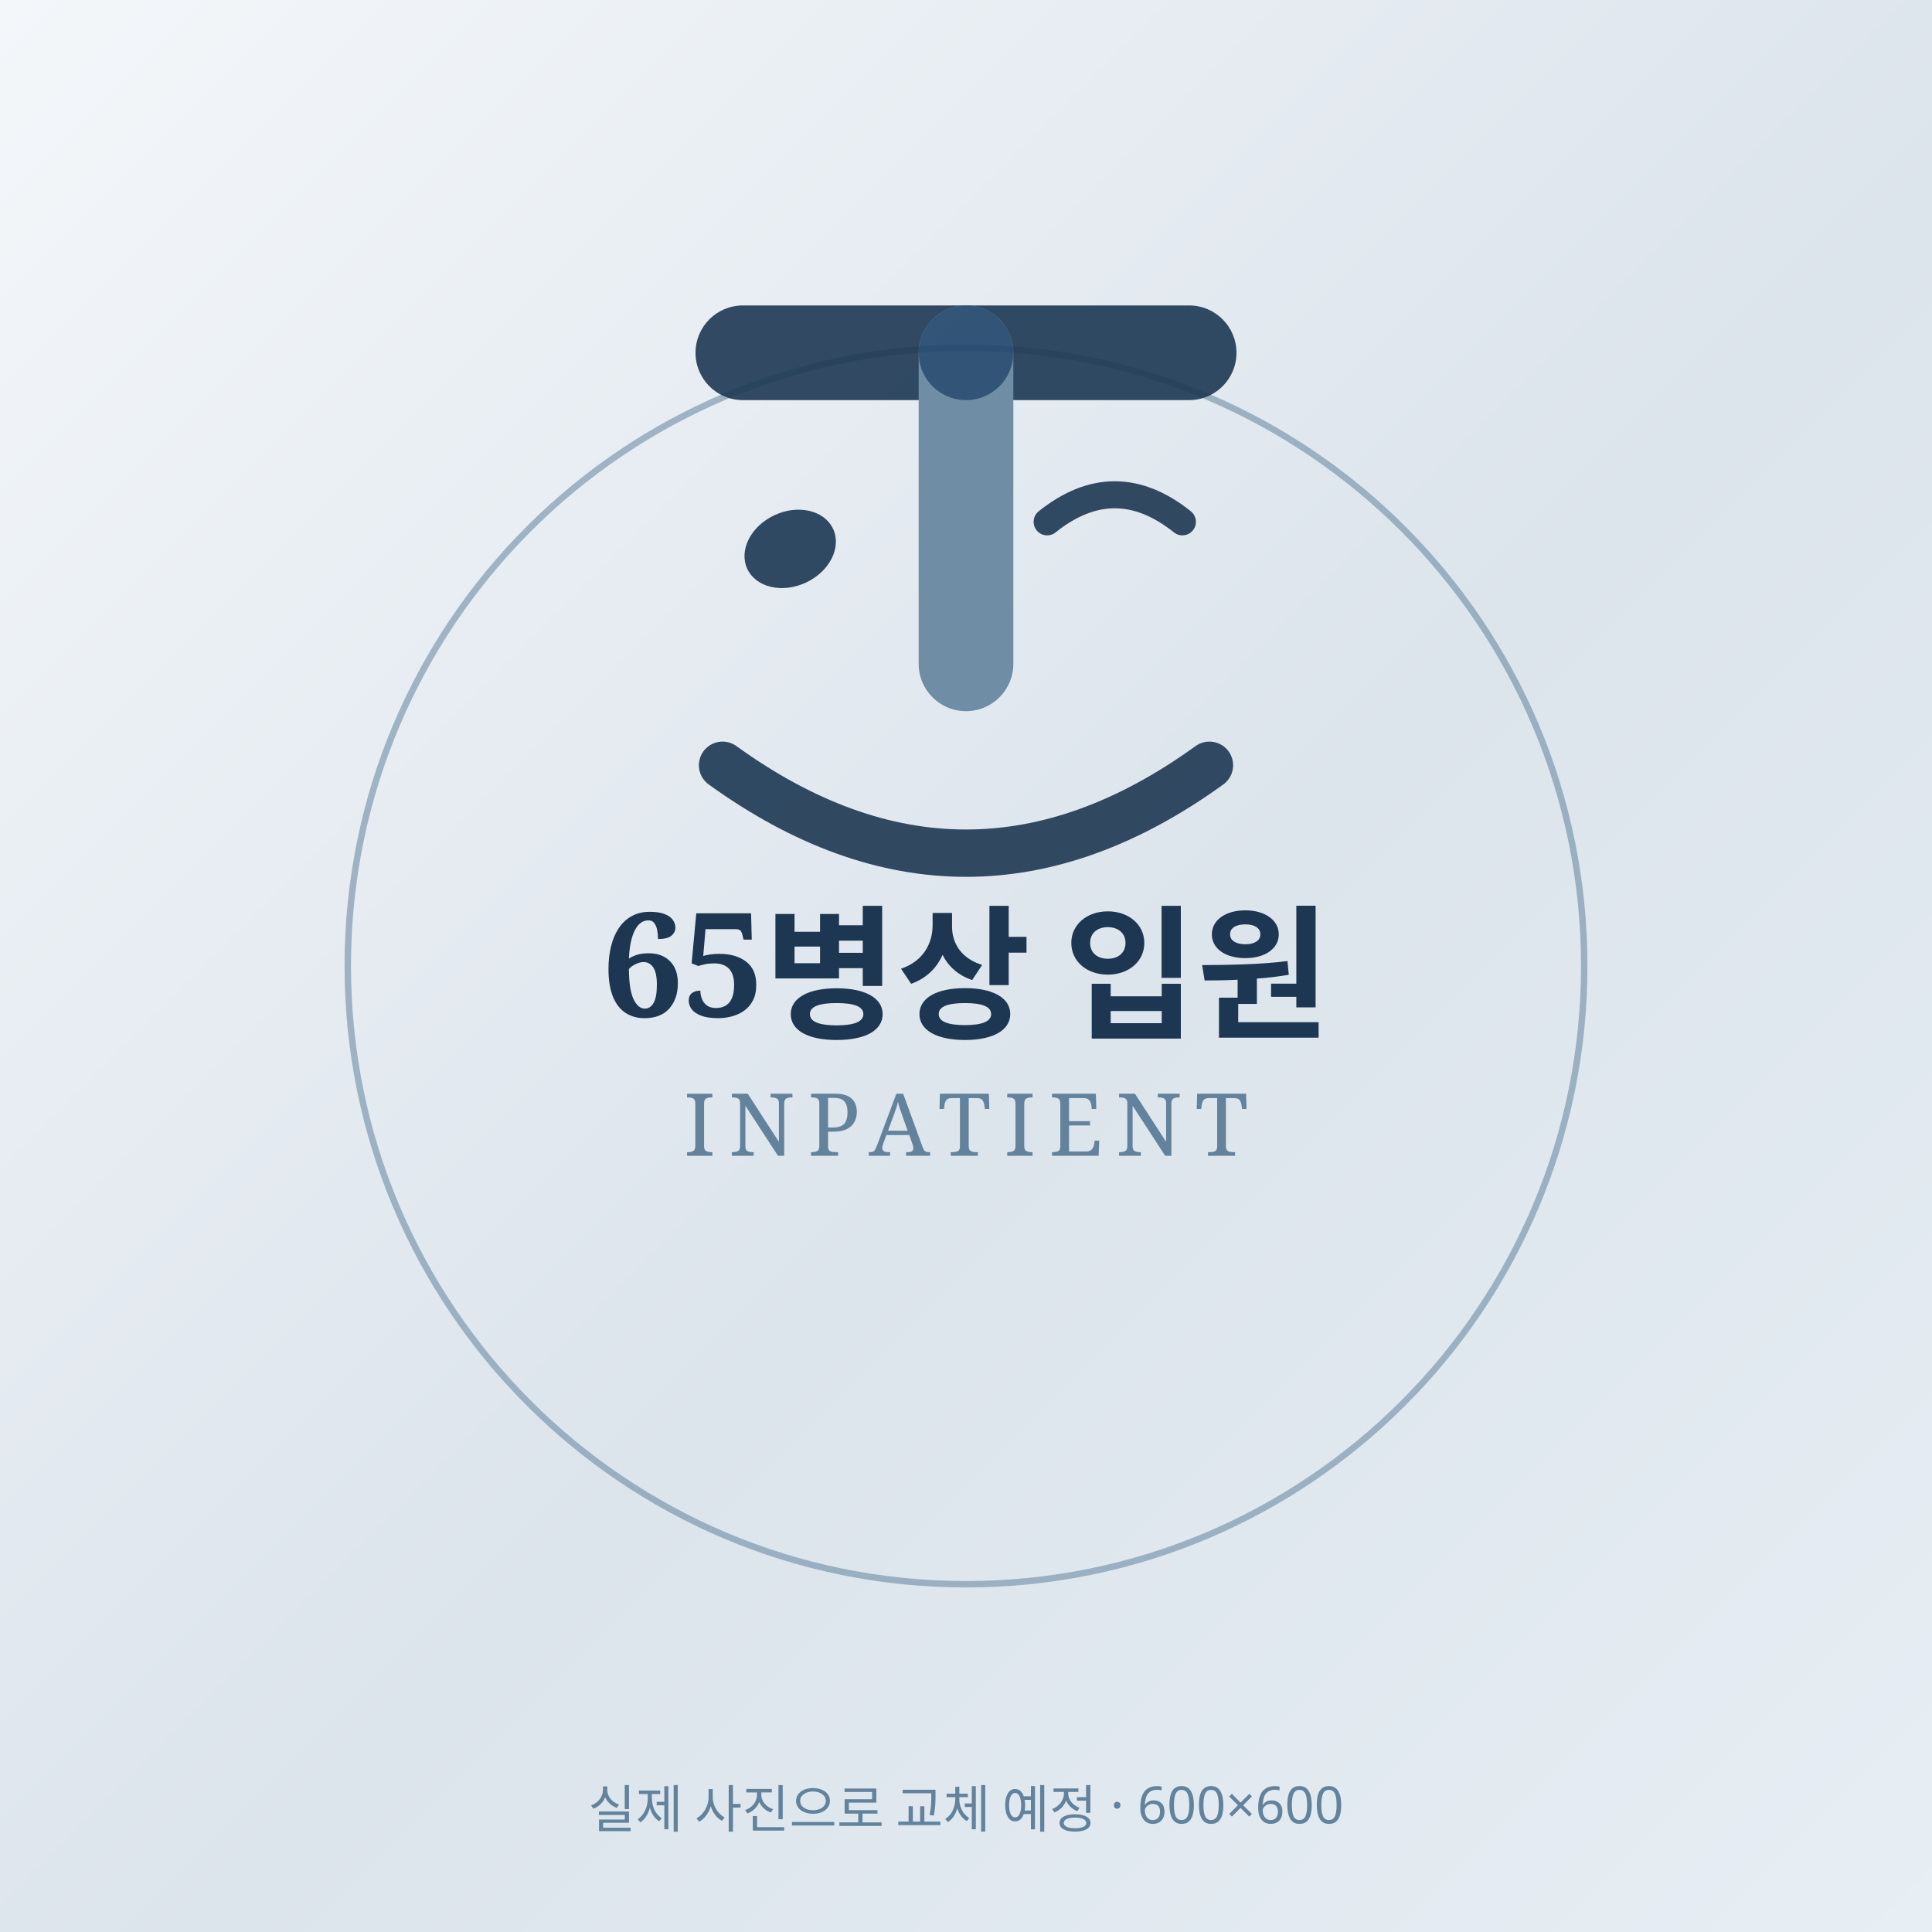
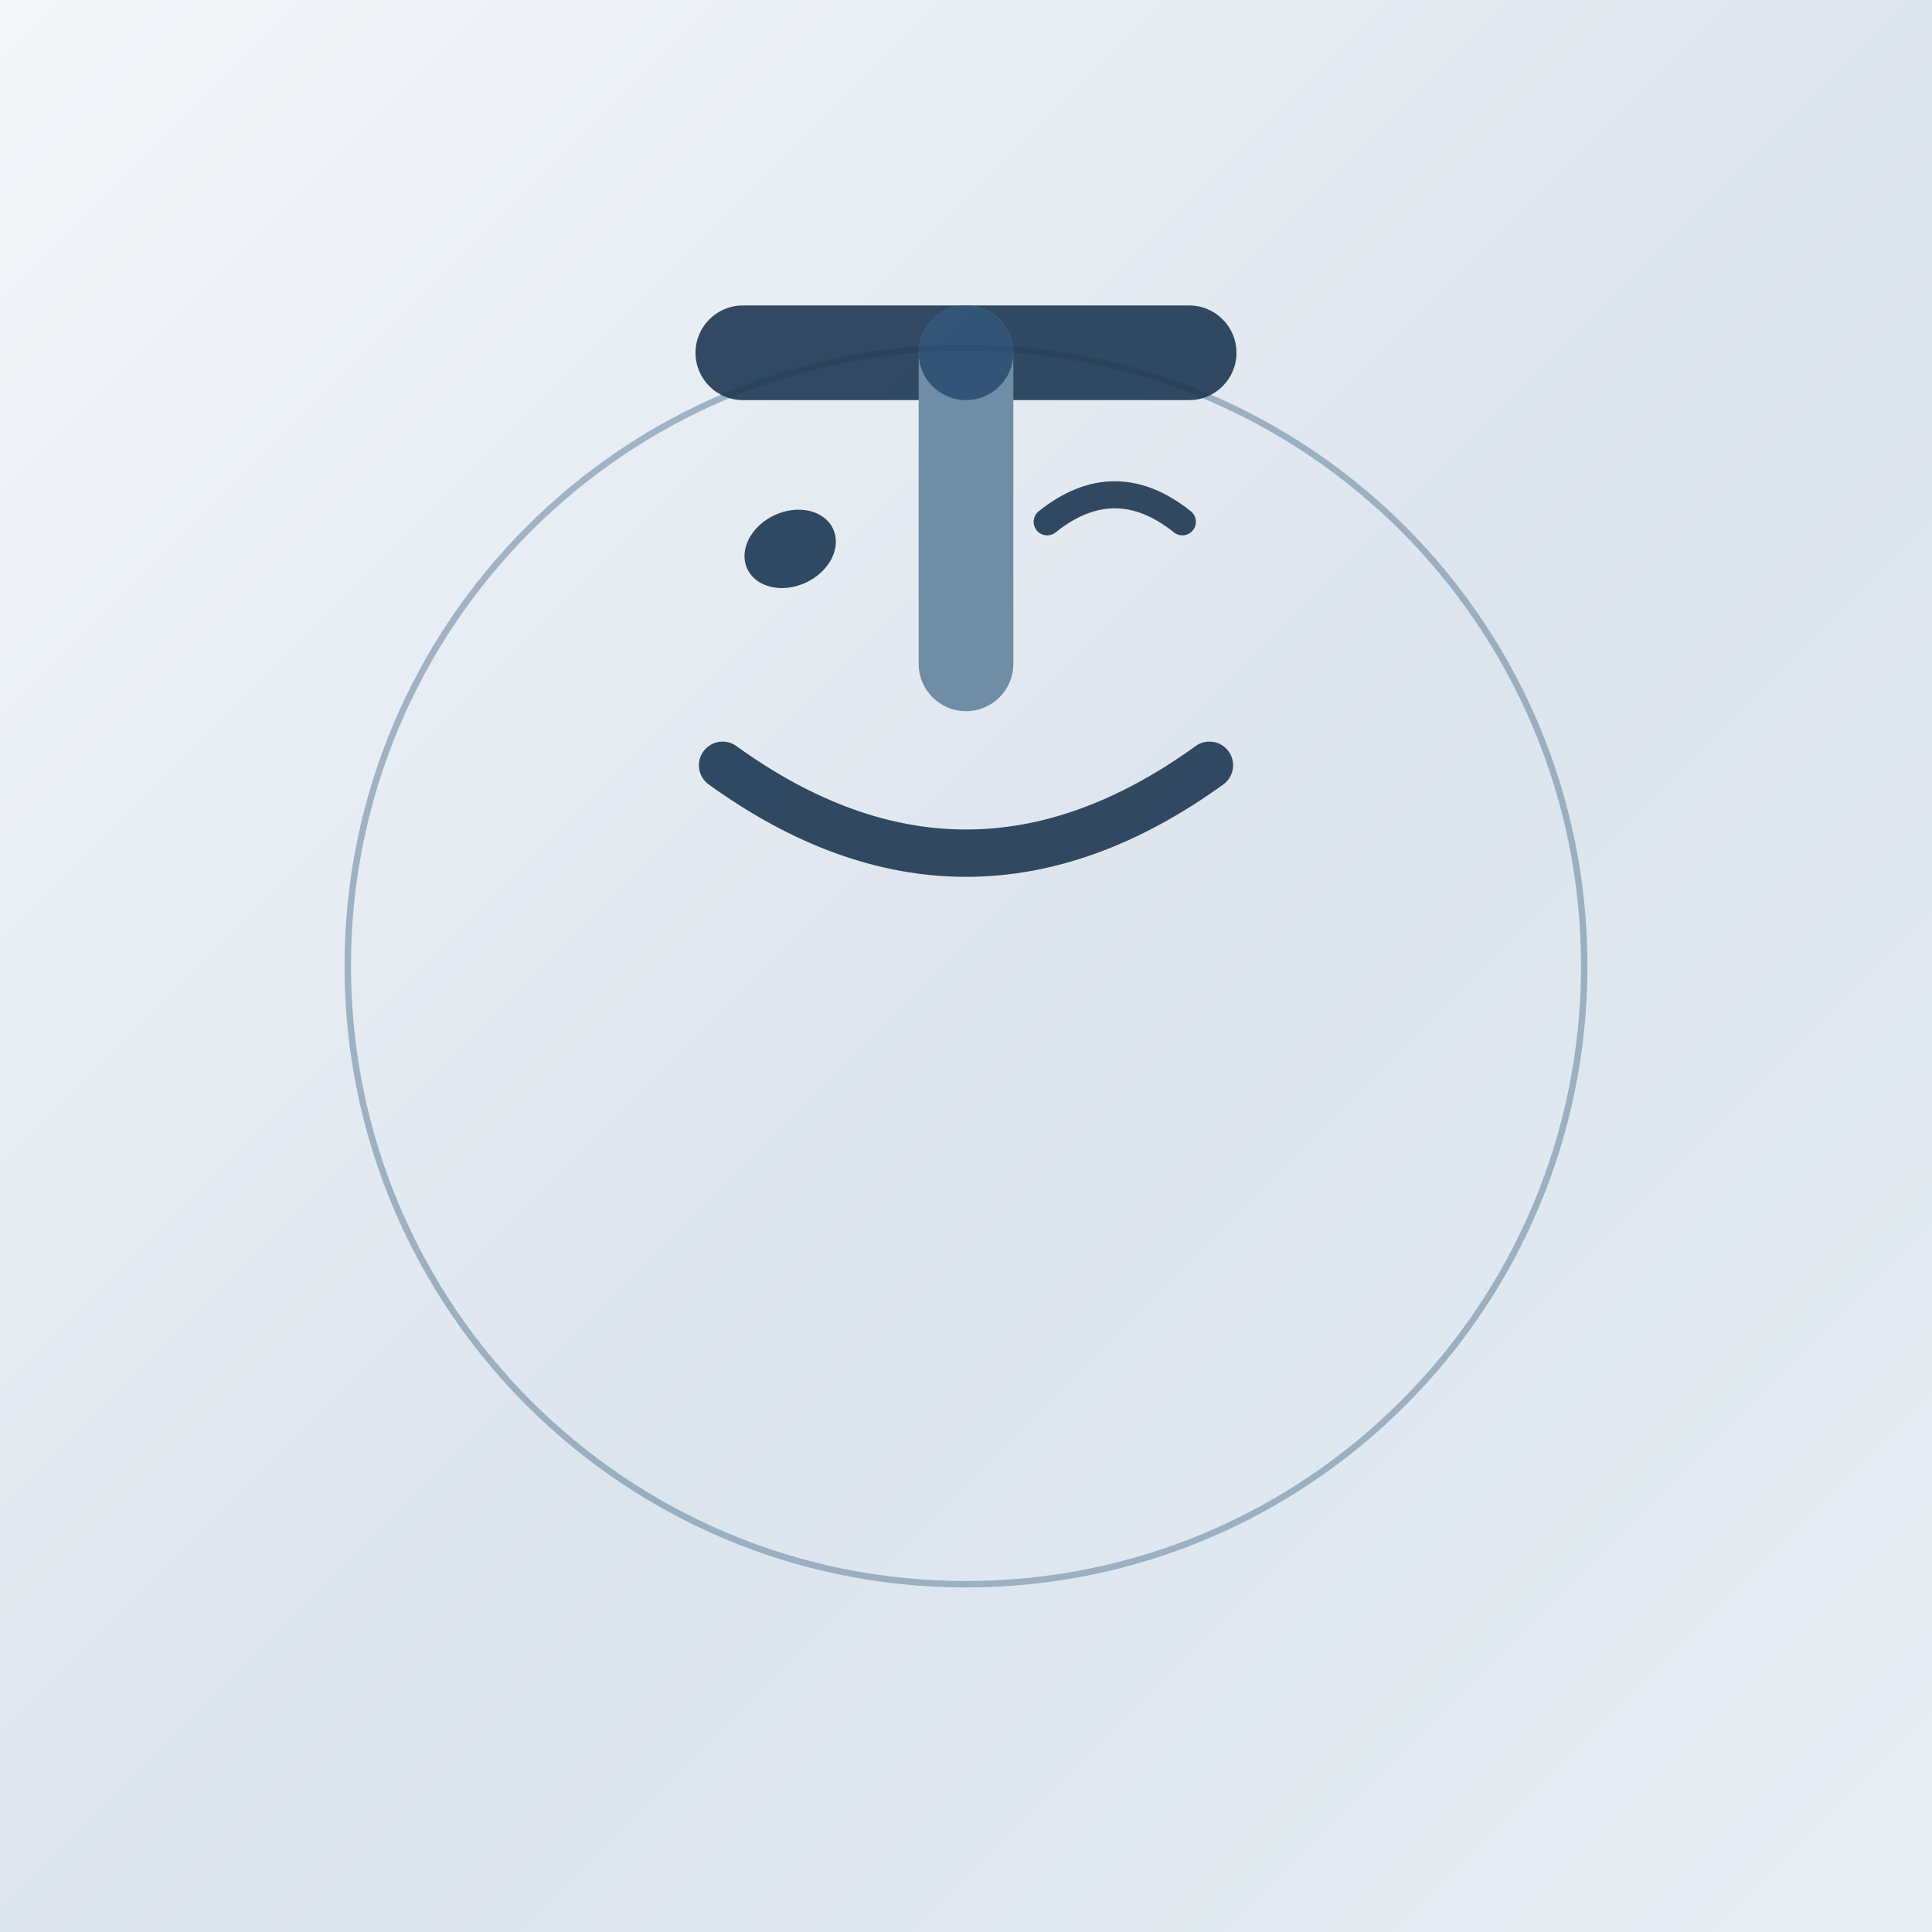
<svg xmlns="http://www.w3.org/2000/svg" viewBox="0 0 600 600" width="600" height="600" role="img" aria-label="65병상 입원 (자리표시 이미지)">
  <defs>
    <linearGradient id="g" x1="0" y1="0" x2="1" y2="1">
      <stop offset="0" stop-color="#F4F7FA" />
      <stop offset=".55" stop-color="#DCE4EC" />
      <stop offset="1" stop-color="#E7EEF4" />
    </linearGradient>
  </defs>
  <rect width="600" height="600" fill="url(#g)" />
  <circle cx="300" cy="300" r="192" fill="none" stroke="rgba(99,131,156,.55)" stroke-width="2" />
  <g transform="translate(207.6,82.26) scale(2.1)" opacity=".9">
    <rect x="4" y="6" width="80" height="14" rx="7" fill="#1D3752" />
    <rect x="37" y="6" width="14" height="60" rx="7" fill="#63839C" />
    <rect x="37" y="6" width="14" height="14" rx="7" fill="#1F4569" />
    <ellipse cx="18" cy="42" rx="7" ry="5.5" transform="rotate(-25 18 42)" fill="#1D3752" />
    <path d="M56 38 Q66 30 76 38" fill="none" stroke="#1D3752" stroke-width="4" stroke-linecap="round" />
    <path d="M8 74 Q44 100 80 74" fill="none" stroke="#1D3752" stroke-width="7" stroke-linecap="round" />
  </g>
-   <text x="300" y="315.75" text-anchor="middle" font-family="'Nanum Myeongjo', 'Cormorant Garamond', serif" font-size="45" font-weight="700" fill="#1D3752">65병상 입원</text>
-   <text x="300" y="358.95" text-anchor="middle" font-family="'Cormorant Garamond', 'Nanum Myeongjo', serif" font-size="27" letter-spacing="4" fill="#63839C">INPATIENT</text>
-   <text x="300" y="567.6" text-anchor="middle" font-family="Pretendard, sans-serif" font-size="16" fill="#63839C">실제 사진으로 교체 예정 · 600×600</text>
</svg>
